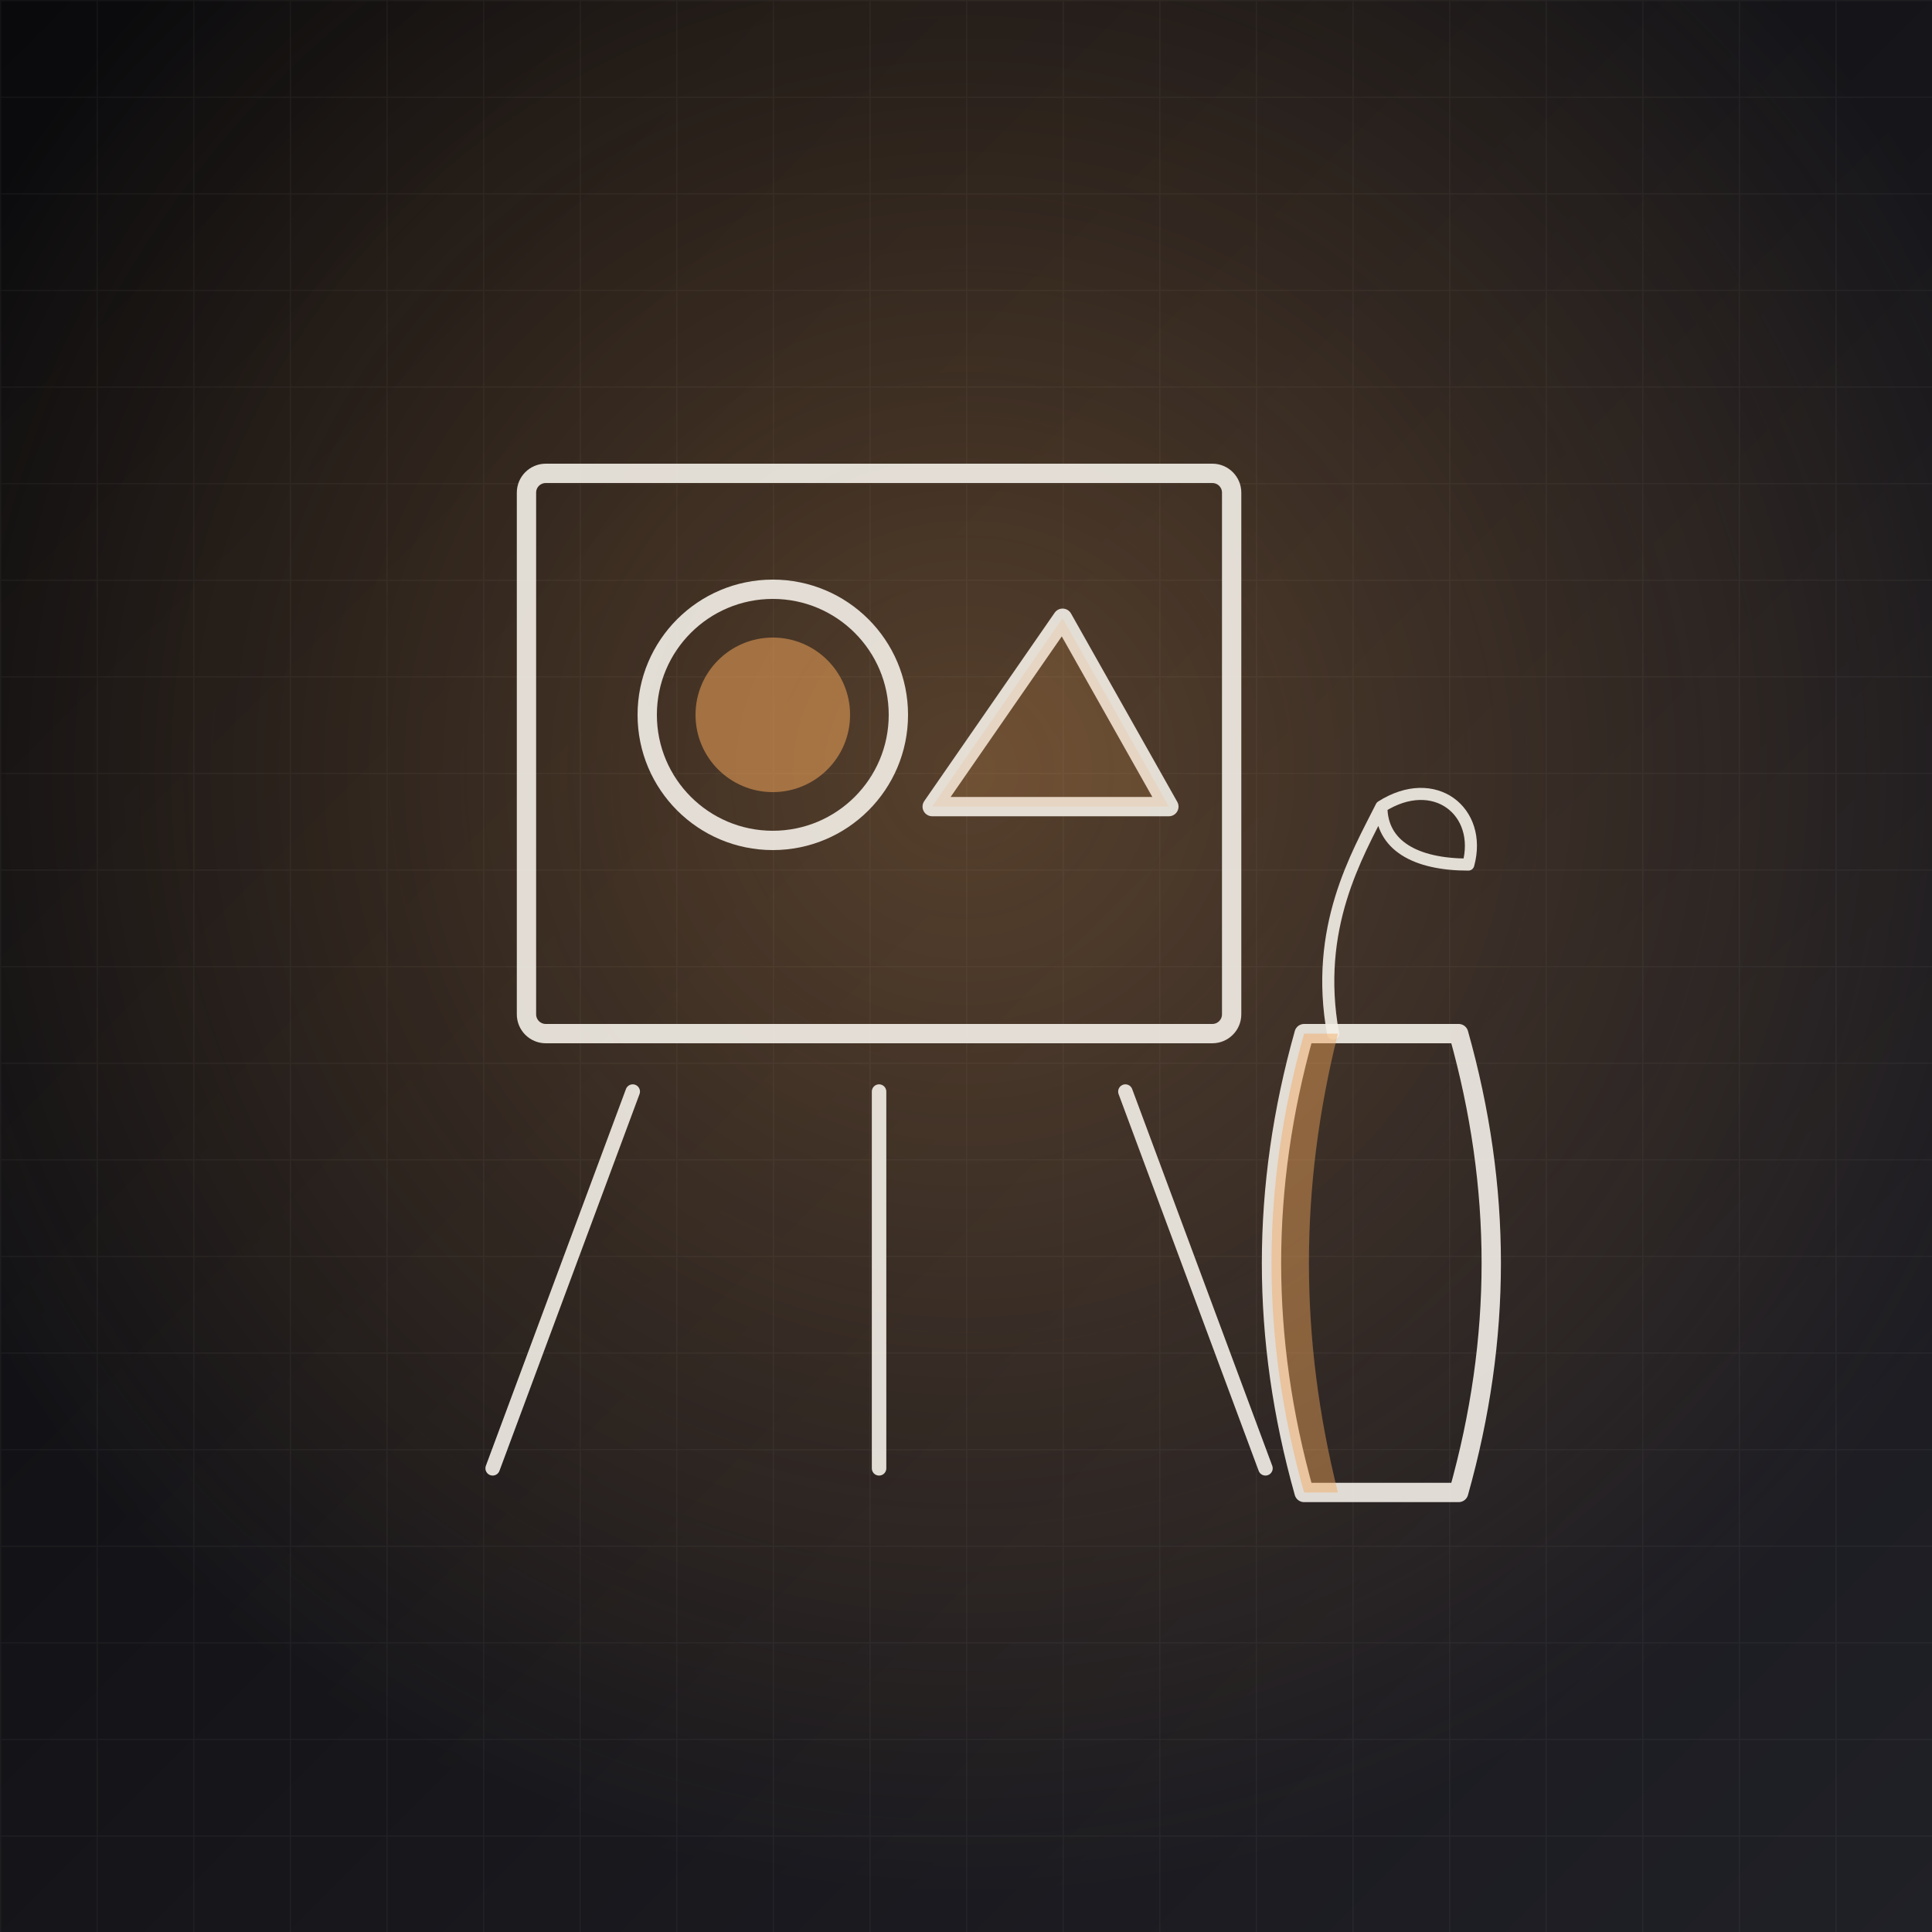
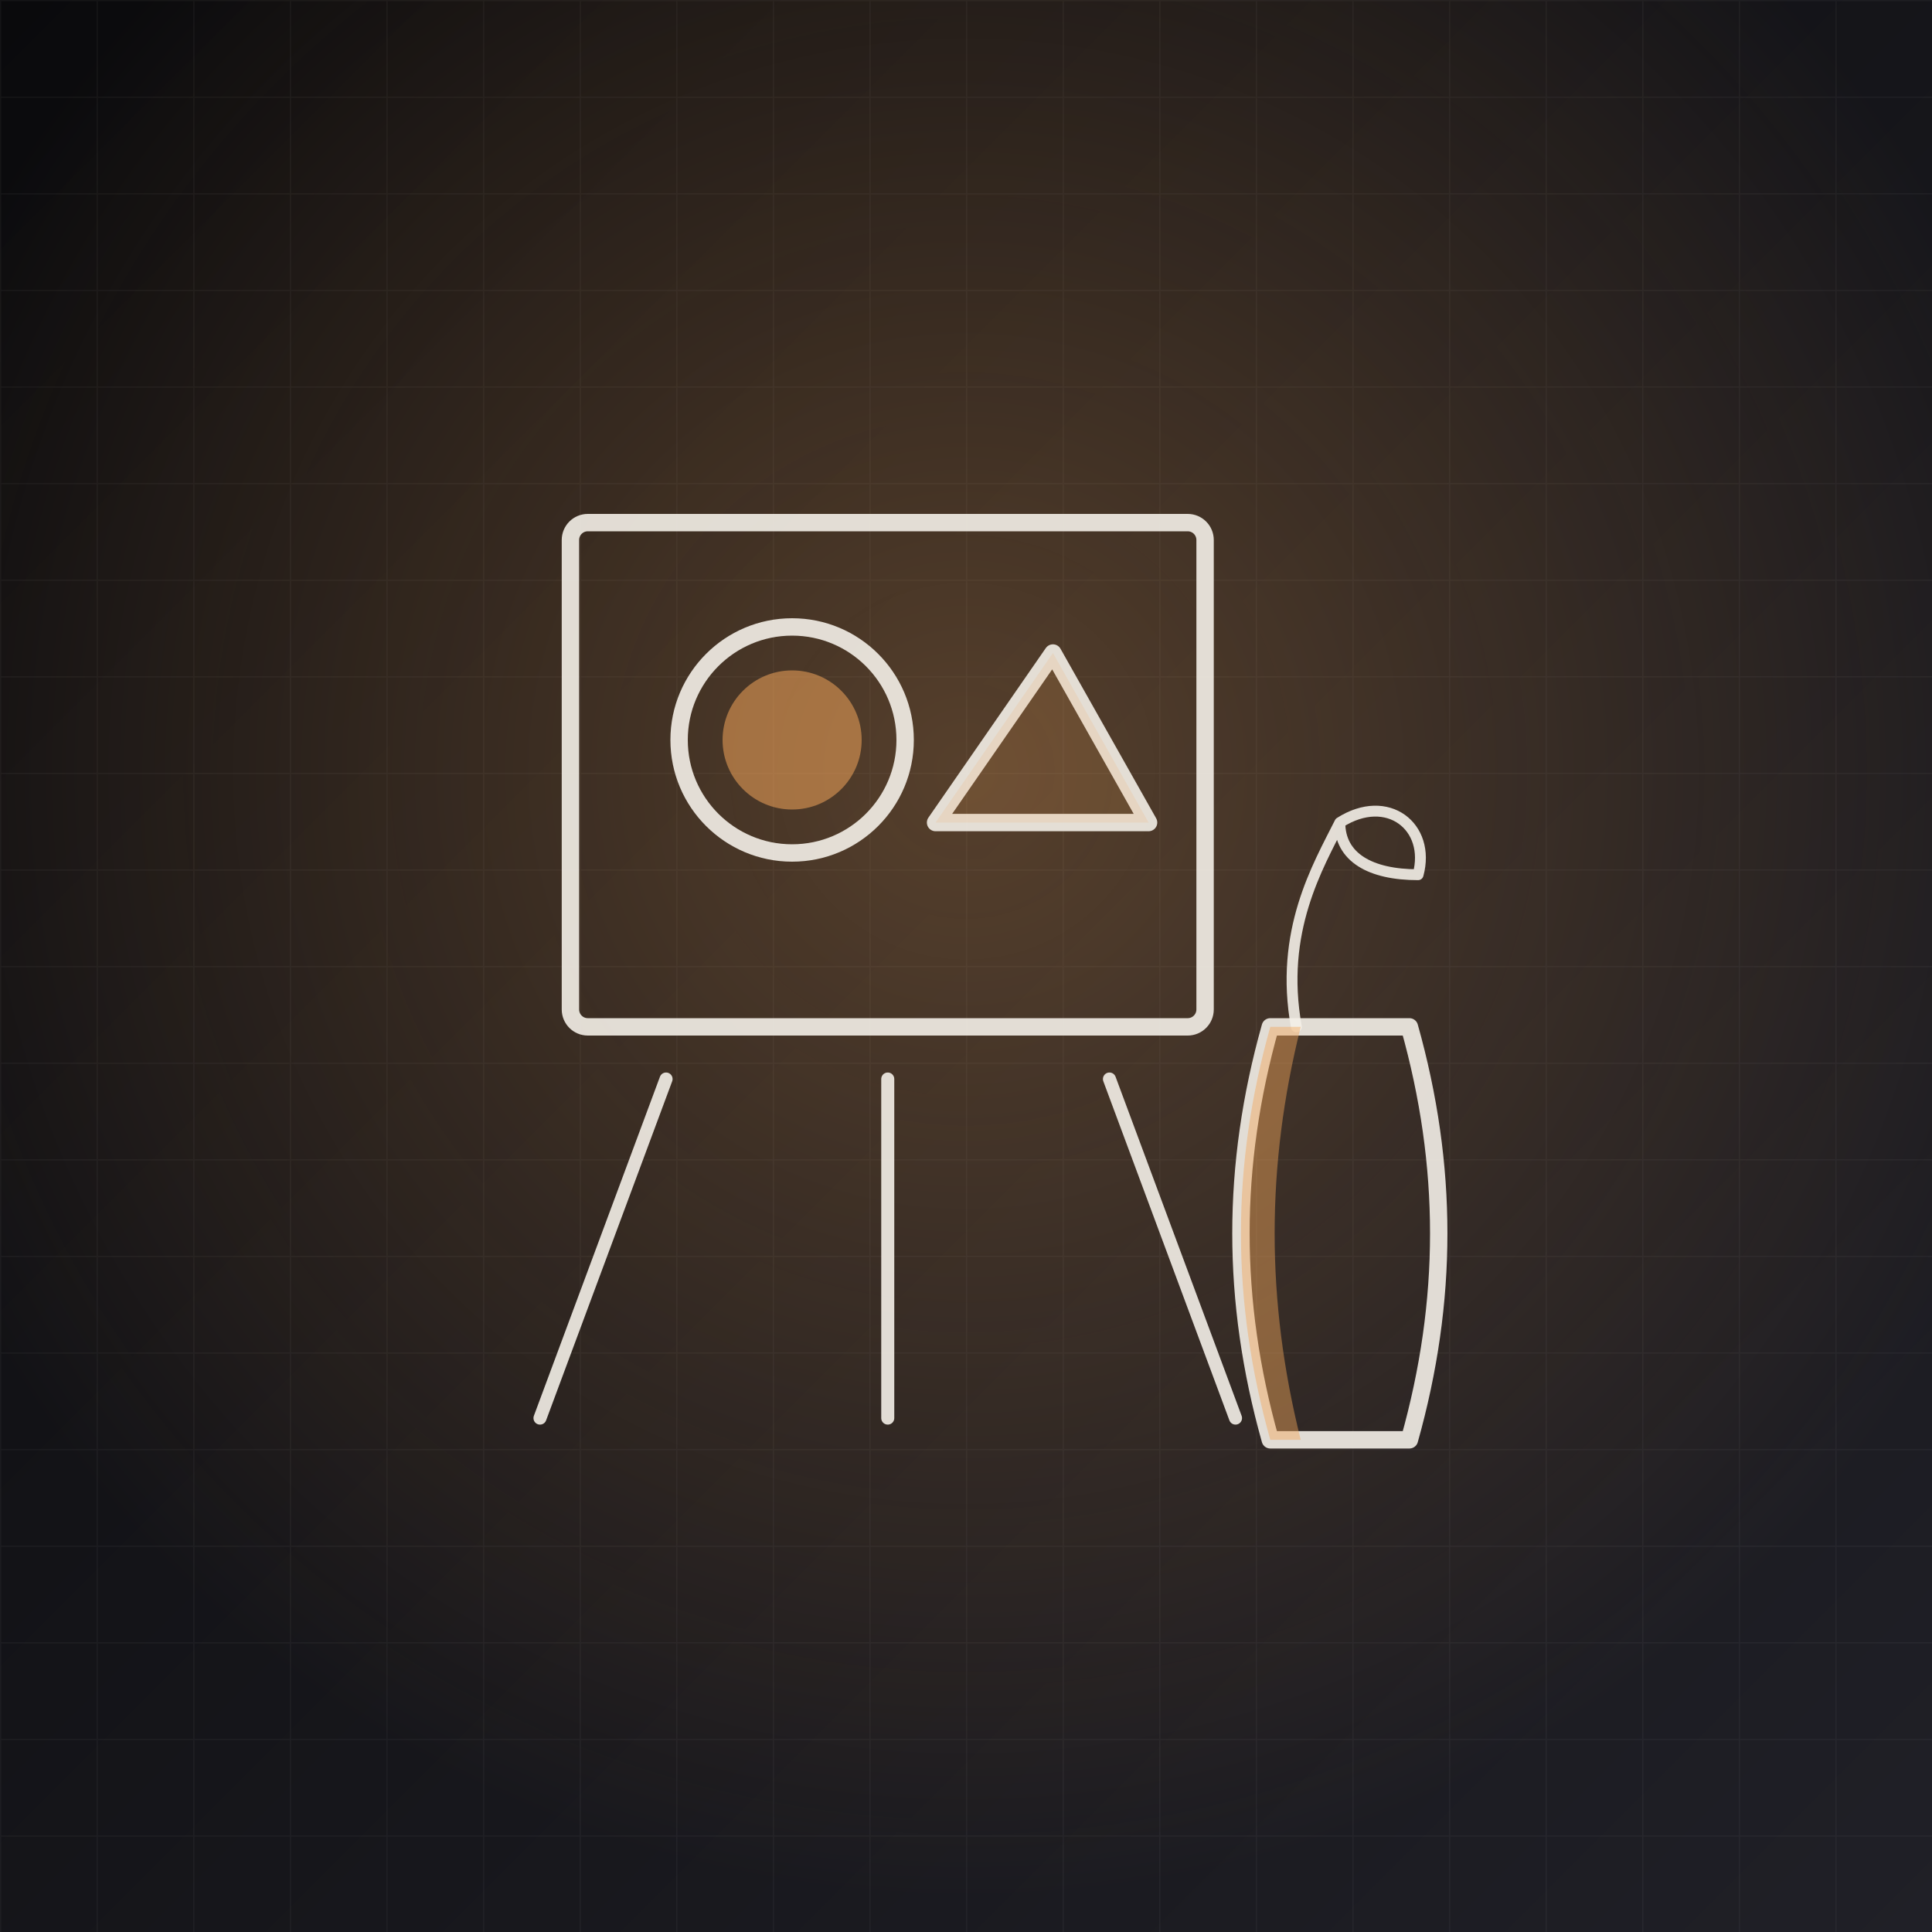
<svg xmlns="http://www.w3.org/2000/svg" viewBox="0 0 800 800" width="800" height="800" role="img" aria-label="Estudio de diseño">
  <defs>
    <linearGradient id="bg" x1="0" y1="0" x2="1" y2="1">
      <stop offset="0" stop-color="#0a0a0c" />
      <stop offset="1" stop-color="#202027" />
    </linearGradient>
    <radialGradient id="glow" cx="0.5" cy="0.4" r="0.58">
      <stop offset="0" stop-color="#f2a65a" stop-opacity="0.30" />
      <stop offset="1" stop-color="#f2a65a" stop-opacity="0" />
    </radialGradient>
    <pattern id="grid" width="40" height="40" patternUnits="userSpaceOnUse">
      <path d="M40 0H0V40" fill="none" stroke="#ffffff" stroke-opacity="0.04" stroke-width="1" />
    </pattern>
  </defs>
  <rect width="800" height="800" fill="url(#bg)" />
  <rect width="800" height="800" fill="url(#grid)" />
  <rect width="800" height="800" fill="url(#glow)" />
-   <g fill="none" stroke="#f4f0e8" stroke-opacity="0.9" stroke-width="8" stroke-linecap="round" stroke-linejoin="round">
-     <rect x="218" y="196" width="292" height="232" rx="8" />
-     <circle cx="320" cy="296" r="52" />
-     <path d="M386 334l54-78 44 78Z" />
-     <path d="M262 452l-58 156M466 452l58 156M364 452v156" stroke-width="6" />
-     <path d="M540 618c-18-64-18-126 0-190h64c18 64 18 126 0 190Z" />
-     <path d="M552 428c-8-44 10-74 20-94M572 334c22-14 42 2 36 24-22 0-36-8-36-24Z" stroke-width="5" />
-   </g>
-   <g fill="#f2a65a" fill-opacity="0.9">
-     <circle cx="320" cy="296" r="32" opacity="0.6" />
-     <path d="M386 334l54-78 44 78Z" opacity="0.18" />
-     <path d="M540 618c-18-64-18-126 0-190h14c-16 64-16 126 0 190Z" opacity="0.5" />
+   <g class="art-frame" transform="translate(400 400) scale(0.9) translate(-400 -400)">
+     <g fill="none" stroke="#f4f0e8" stroke-opacity="0.9" stroke-width="8" stroke-linecap="round" stroke-linejoin="round">
+       <rect x="218" y="196" width="292" height="232" rx="8" />
+       <circle cx="320" cy="296" r="52" />
+       <path d="M386 334l54-78 44 78Z" />
+       <path d="M262 452l-58 156M466 452l58 156M364 452v156" stroke-width="6" />
+       <path d="M540 618c-18-64-18-126 0-190h64c18 64 18 126 0 190Z" />
+       <path d="M552 428c-8-44 10-74 20-94M572 334c22-14 42 2 36 24-22 0-36-8-36-24Z" stroke-width="5" />
+     </g>
+     <g fill="#f2a65a" fill-opacity="0.9">
+       <circle cx="320" cy="296" r="32" opacity="0.6" />
+       <path d="M386 334l54-78 44 78Z" opacity="0.18" />
+       <path d="M540 618c-18-64-18-126 0-190h14c-16 64-16 126 0 190Z" opacity="0.5" />
+     </g>
  </g>
</svg>
